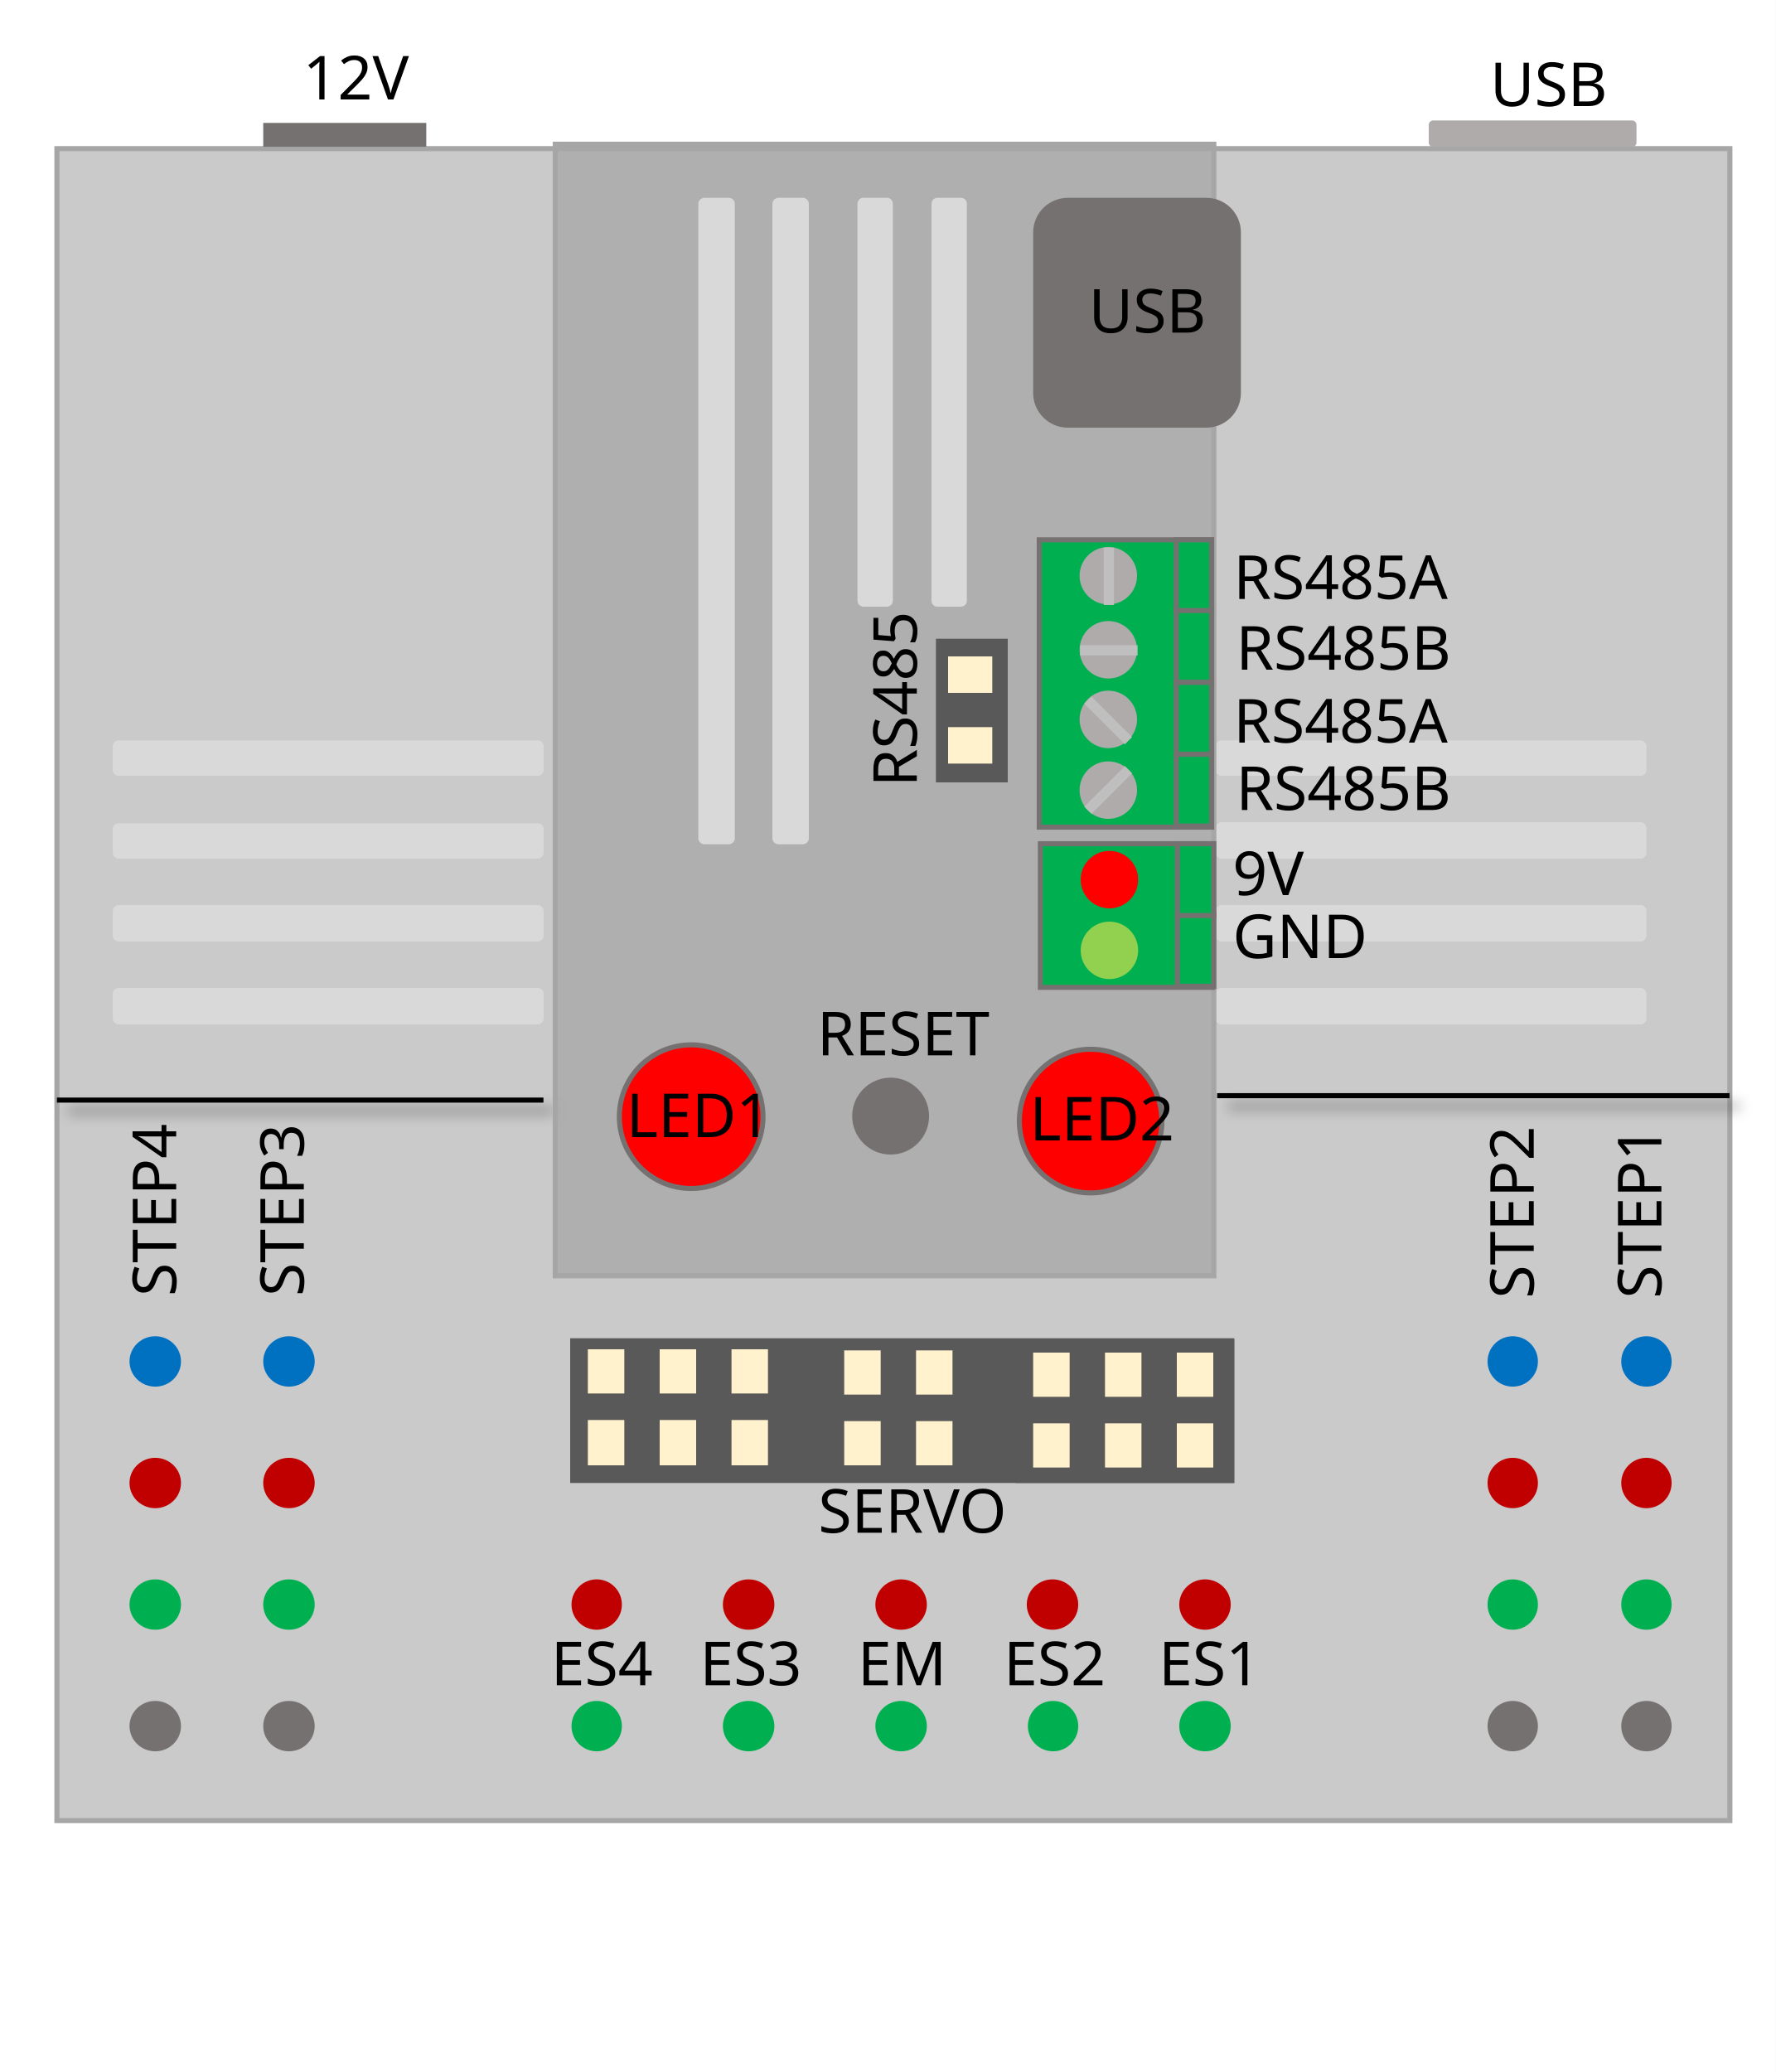
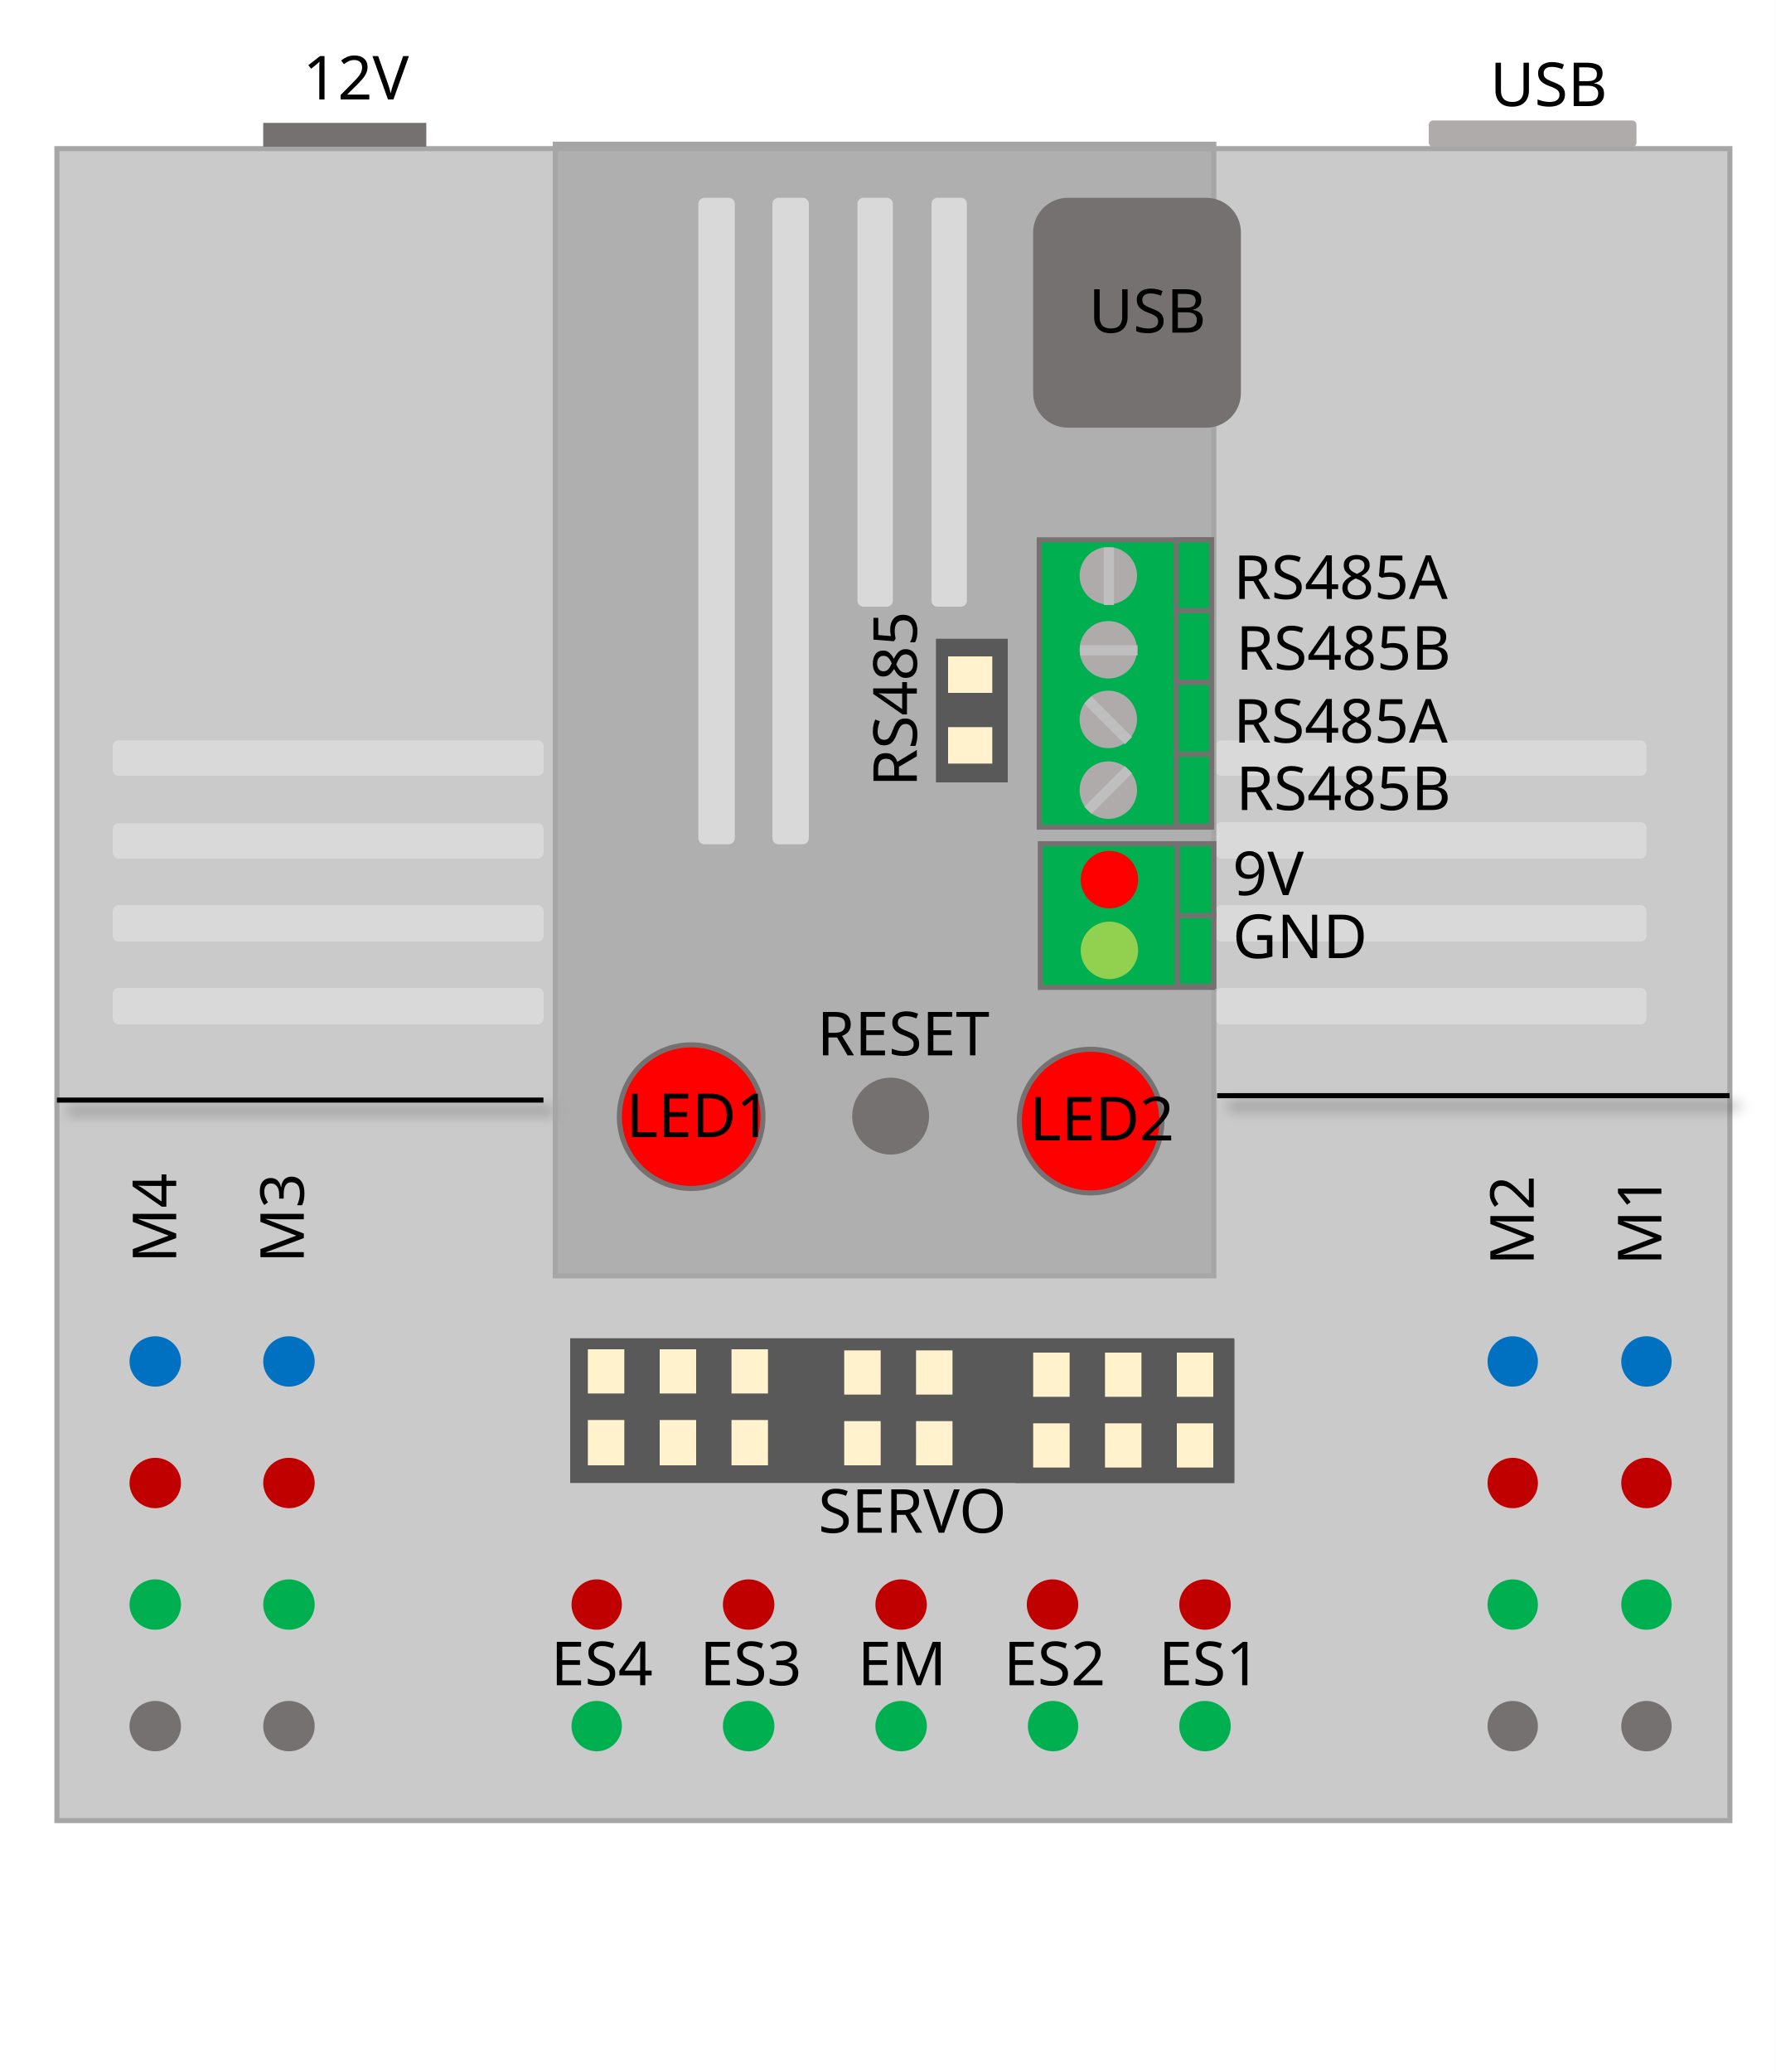
<svg xmlns="http://www.w3.org/2000/svg" width="1607" height="1875" xml:space="preserve" overflow="hidden">
  <defs>
    <filter id="fx0" x="-10%" y="-10%" width="120%" height="120%" filterUnits="userSpaceOnUse" primitiveUnits="userSpaceOnUse">
      <feComponentTransfer color-interpolation-filters="sRGB">
        <feFuncR type="discrete" tableValues="0 0" />
        <feFuncG type="discrete" tableValues="0 0" />
        <feFuncB type="discrete" tableValues="0 0" />
        <feFuncA type="linear" slope="0.4" intercept="0" />
      </feComponentTransfer>
      <feGaussianBlur stdDeviation="6.111 6.111" />
    </filter>
    <filter id="fx1" x="-10%" y="-10%" width="120%" height="120%" filterUnits="userSpaceOnUse" primitiveUnits="userSpaceOnUse">
      <feComponentTransfer color-interpolation-filters="sRGB">
        <feFuncR type="discrete" tableValues="0 0" />
        <feFuncG type="discrete" tableValues="0 0" />
        <feFuncB type="discrete" tableValues="0 0" />
        <feFuncA type="linear" slope="0.4" intercept="0" />
      </feComponentTransfer>
      <feGaussianBlur stdDeviation="6.111 6.111" />
    </filter>
    <clipPath id="clip2">
      <rect x="1828" y="88" width="1607" height="1875" />
    </clipPath>
  </defs>
  <g clip-path="url(#clip2)" transform="translate(-1828 -88)">
    <rect x="1828" y="88" width="1607" height="1875" fill="#FFFFFF" />
    <rect x="1879.5" y="222.5" width="1514" height="1513" stroke="#A6A6A6" stroke-width="4.583" stroke-miterlimit="8" fill="#A6A6A6" fill-opacity="0.588" />
    <path d="M2347.5 1540C2347.5 1528.68 2356.68 1519.5 2368 1519.5 2379.32 1519.5 2388.5 1528.68 2388.5 1540 2388.5 1551.32 2379.32 1560.5 2368 1560.5 2356.68 1560.5 2347.5 1551.32 2347.5 1540Z" stroke="#C00000" stroke-width="4.583" stroke-miterlimit="8" fill="#C00000" fill-rule="evenodd" />
    <path d="M2484.5 1540C2484.5 1528.68 2493.9 1519.5 2505.5 1519.5 2517.1 1519.5 2526.5 1528.68 2526.5 1540 2526.5 1551.32 2517.1 1560.5 2505.5 1560.5 2493.9 1560.5 2484.5 1551.32 2484.5 1540Z" stroke="#C00000" stroke-width="4.583" stroke-miterlimit="8" fill="#C00000" fill-rule="evenodd" />
    <path d="M2622.5 1540C2622.5 1528.68 2631.9 1519.5 2643.5 1519.5 2655.1 1519.5 2664.5 1528.68 2664.5 1540 2664.5 1551.32 2655.1 1560.5 2643.5 1560.5 2631.9 1560.5 2622.5 1551.32 2622.5 1540Z" stroke="#C00000" stroke-width="4.583" stroke-miterlimit="8" fill="#C00000" fill-rule="evenodd" />
    <path d="M2759.5 1540C2759.5 1528.68 2768.9 1519.5 2780.5 1519.5 2792.1 1519.5 2801.5 1528.68 2801.5 1540 2801.5 1551.32 2792.1 1560.5 2780.5 1560.5 2768.9 1560.5 2759.5 1551.32 2759.5 1540Z" stroke="#C00000" stroke-width="4.583" stroke-miterlimit="8" fill="#C00000" fill-rule="evenodd" />
    <path d="M2897.5 1540C2897.5 1528.68 2906.9 1519.5 2918.5 1519.5 2930.1 1519.5 2939.5 1528.68 2939.5 1540 2939.5 1551.32 2930.1 1560.5 2918.5 1560.5 2906.9 1560.5 2897.5 1551.32 2897.5 1540Z" stroke="#C00000" stroke-width="4.583" stroke-miterlimit="8" fill="#C00000" fill-rule="evenodd" />
    <path d="M2347.5 1650C2347.5 1638.68 2356.68 1629.5 2368 1629.5 2379.32 1629.5 2388.5 1638.68 2388.5 1650 2388.5 1661.32 2379.32 1670.5 2368 1670.5 2356.68 1670.5 2347.5 1661.32 2347.5 1650Z" stroke="#00B050" stroke-width="4.583" stroke-miterlimit="8" fill="#00B050" fill-rule="evenodd" />
    <path d="M2484.5 1650C2484.5 1638.68 2493.9 1629.5 2505.5 1629.5 2517.1 1629.5 2526.5 1638.68 2526.5 1650 2526.5 1661.32 2517.1 1670.5 2505.5 1670.5 2493.9 1670.5 2484.5 1661.32 2484.5 1650Z" stroke="#00B050" stroke-width="4.583" stroke-miterlimit="8" fill="#00B050" fill-rule="evenodd" />
    <path d="M2622.5 1650C2622.5 1638.68 2631.9 1629.5 2643.5 1629.5 2655.1 1629.5 2664.5 1638.68 2664.5 1650 2664.5 1661.32 2655.1 1670.5 2643.5 1670.5 2631.9 1670.5 2622.5 1661.32 2622.5 1650Z" stroke="#00B050" stroke-width="4.583" stroke-miterlimit="8" fill="#00B050" fill-rule="evenodd" />
    <path d="M2760.5 1650C2760.5 1638.68 2769.68 1629.5 2781 1629.5 2792.32 1629.5 2801.5 1638.68 2801.5 1650 2801.5 1661.32 2792.32 1670.5 2781 1670.5 2769.68 1670.5 2760.5 1661.32 2760.5 1650Z" stroke="#00B050" stroke-width="4.583" stroke-miterlimit="8" fill="#00B050" fill-rule="evenodd" />
    <path d="M2897.5 1650C2897.5 1638.68 2906.9 1629.5 2918.5 1629.5 2930.1 1629.5 2939.5 1638.68 2939.5 1650 2939.5 1661.32 2930.1 1670.5 2918.5 1670.5 2906.9 1670.5 2897.5 1661.32 2897.5 1650Z" stroke="#00B050" stroke-width="4.583" stroke-miterlimit="8" fill="#00B050" fill-rule="evenodd" />
    <path d="M3176.5 1540C3176.5 1528.68 3185.68 1519.5 3197 1519.5 3208.32 1519.5 3217.5 1528.68 3217.5 1540 3217.5 1551.32 3208.32 1560.5 3197 1560.5 3185.68 1560.5 3176.5 1551.32 3176.5 1540Z" stroke="#00B050" stroke-width="4.583" stroke-miterlimit="8" fill="#00B050" fill-rule="evenodd" />
    <path d="M3176.5 1650C3176.5 1638.68 3185.68 1629.5 3197 1629.5 3208.32 1629.5 3217.5 1638.68 3217.5 1650 3217.5 1661.32 3208.32 1670.5 3197 1670.5 3185.68 1670.5 3176.5 1661.32 3176.5 1650Z" stroke="#767171" stroke-width="4.583" stroke-miterlimit="8" fill="#767171" fill-rule="evenodd" />
    <path d="M3176.5 1320C3176.5 1308.68 3185.68 1299.5 3197 1299.5 3208.32 1299.5 3217.5 1308.68 3217.5 1320 3217.5 1331.32 3208.32 1340.5 3197 1340.5 3185.68 1340.5 3176.5 1331.32 3176.5 1320Z" stroke="#0070C0" stroke-width="4.583" stroke-miterlimit="8" fill="#0070C0" fill-rule="evenodd" />
    <path d="M3176.5 1430C3176.5 1418.68 3185.68 1409.5 3197 1409.5 3208.32 1409.5 3217.5 1418.68 3217.5 1430 3217.5 1441.32 3208.32 1450.5 3197 1450.5 3185.68 1450.5 3176.5 1441.32 3176.5 1430Z" stroke="#C00000" stroke-width="4.583" stroke-miterlimit="8" fill="#C00000" fill-rule="evenodd" />
    <path d="M3297.5 1540C3297.5 1528.68 3306.68 1519.5 3318 1519.5 3329.32 1519.5 3338.5 1528.68 3338.5 1540 3338.5 1551.32 3329.32 1560.5 3318 1560.5 3306.68 1560.5 3297.5 1551.32 3297.5 1540Z" stroke="#00B050" stroke-width="4.583" stroke-miterlimit="8" fill="#00B050" fill-rule="evenodd" />
    <path d="M3297.5 1650C3297.5 1638.68 3306.68 1629.5 3318 1629.5 3329.32 1629.5 3338.5 1638.68 3338.5 1650 3338.5 1661.32 3329.32 1670.5 3318 1670.5 3306.68 1670.5 3297.5 1661.32 3297.5 1650Z" stroke="#767171" stroke-width="4.583" stroke-miterlimit="8" fill="#767171" fill-rule="evenodd" />
    <path d="M3297.5 1320C3297.5 1308.68 3306.68 1299.5 3318 1299.5 3329.32 1299.5 3338.5 1308.68 3338.5 1320 3338.5 1331.32 3329.32 1340.5 3318 1340.5 3306.68 1340.5 3297.5 1331.32 3297.5 1320Z" stroke="#0070C0" stroke-width="4.583" stroke-miterlimit="8" fill="#0070C0" fill-rule="evenodd" />
    <path d="M3297.5 1430C3297.5 1418.68 3306.68 1409.5 3318 1409.5 3329.32 1409.5 3338.5 1418.68 3338.5 1430 3338.5 1441.32 3329.32 1450.5 3318 1450.5 3306.68 1450.5 3297.5 1441.32 3297.5 1430Z" stroke="#C00000" stroke-width="4.583" stroke-miterlimit="8" fill="#C00000" fill-rule="evenodd" />
    <path d="M1947.5 1540C1947.5 1528.68 1956.9 1519.5 1968.5 1519.5 1980.1 1519.5 1989.5 1528.68 1989.5 1540 1989.5 1551.32 1980.1 1560.5 1968.5 1560.5 1956.9 1560.5 1947.5 1551.32 1947.5 1540Z" stroke="#00B050" stroke-width="4.583" stroke-miterlimit="8" fill="#00B050" fill-rule="evenodd" />
    <path d="M1947.5 1650C1947.5 1638.68 1956.9 1629.5 1968.5 1629.5 1980.1 1629.5 1989.5 1638.68 1989.5 1650 1989.5 1661.32 1980.1 1670.5 1968.5 1670.5 1956.9 1670.5 1947.5 1661.32 1947.5 1650Z" stroke="#767171" stroke-width="4.583" stroke-miterlimit="8" fill="#767171" fill-rule="evenodd" />
    <path d="M1947.5 1320C1947.5 1308.68 1956.9 1299.5 1968.5 1299.5 1980.1 1299.5 1989.5 1308.68 1989.5 1320 1989.5 1331.32 1980.1 1340.5 1968.5 1340.5 1956.9 1340.5 1947.5 1331.32 1947.5 1320Z" stroke="#0070C0" stroke-width="4.583" stroke-miterlimit="8" fill="#0070C0" fill-rule="evenodd" />
    <path d="M1947.5 1430C1947.5 1418.68 1956.9 1409.5 1968.5 1409.5 1980.1 1409.5 1989.5 1418.68 1989.5 1430 1989.5 1441.32 1980.1 1450.5 1968.5 1450.5 1956.9 1450.5 1947.5 1441.32 1947.5 1430Z" stroke="#C00000" stroke-width="4.583" stroke-miterlimit="8" fill="#C00000" fill-rule="evenodd" />
    <path d="M2068.5 1540C2068.5 1528.68 2077.9 1519.5 2089.5 1519.5 2101.1 1519.5 2110.5 1528.68 2110.5 1540 2110.5 1551.32 2101.1 1560.5 2089.5 1560.5 2077.9 1560.5 2068.5 1551.32 2068.5 1540Z" stroke="#00B050" stroke-width="4.583" stroke-miterlimit="8" fill="#00B050" fill-rule="evenodd" />
    <path d="M2068.5 1650C2068.5 1638.68 2077.9 1629.5 2089.5 1629.5 2101.1 1629.5 2110.5 1638.68 2110.5 1650 2110.5 1661.32 2101.1 1670.5 2089.5 1670.5 2077.9 1670.5 2068.5 1661.32 2068.5 1650Z" stroke="#767171" stroke-width="4.583" stroke-miterlimit="8" fill="#767171" fill-rule="evenodd" />
    <path d="M2068.5 1320C2068.5 1308.68 2077.9 1299.5 2089.5 1299.5 2101.1 1299.5 2110.5 1308.68 2110.5 1320 2110.5 1331.32 2101.1 1340.5 2089.5 1340.5 2077.9 1340.5 2068.5 1331.32 2068.5 1320Z" stroke="#0070C0" stroke-width="4.583" stroke-miterlimit="8" fill="#0070C0" fill-rule="evenodd" />
    <path d="M2068.5 1430C2068.5 1418.68 2077.9 1409.5 2089.5 1409.5 2101.1 1409.5 2110.5 1418.68 2110.5 1430 2110.5 1441.32 2101.1 1450.5 2089.5 1450.5 2077.9 1450.5 2068.5 1441.32 2068.5 1430Z" stroke="#C00000" stroke-width="4.583" stroke-miterlimit="8" fill="#C00000" fill-rule="evenodd" />
    <rect x="2344" y="1299" width="601" height="131" fill="#595959" />
    <rect x="2360" y="1309" width="33" height="40" fill="#FFF2CC" />
    <rect x="2425" y="1309" width="33" height="40" fill="#FFF2CC" />
    <rect x="2490" y="1309" width="33" height="40" fill="#FFF2CC" />
    <rect x="2344" y="1362" width="198" height="65" fill="#595959" />
    <rect x="2360" y="1373" width="33" height="41" fill="#FFF2CC" />
    <rect x="2425" y="1373" width="33" height="41" fill="#FFF2CC" />
    <rect x="2490" y="1373" width="33" height="41" fill="#FFF2CC" />
    <rect x="2747" y="1300" width="198" height="65" fill="#595959" />
    <rect x="2763" y="1312" width="33" height="40" fill="#FFF2CC" />
    <rect x="2828" y="1312" width="33" height="40" fill="#FFF2CC" />
    <rect x="2893" y="1312" width="33" height="40" fill="#FFF2CC" />
    <rect x="2747" y="1365" width="198" height="65" fill="#595959" />
    <rect x="2763" y="1376" width="33" height="40" fill="#FFF2CC" />
    <rect x="2828" y="1376" width="33" height="40" fill="#FFF2CC" />
    <rect x="2893" y="1376" width="33" height="40" fill="#FFF2CC" />
    <rect x="2592" y="1310" width="33" height="40" fill="#FFF2CC" />
    <rect x="2657" y="1310" width="33" height="40" fill="#FFF2CC" />
    <rect x="2592" y="1374" width="33" height="40" fill="#FFF2CC" />
    <rect x="2657" y="1374" width="33" height="40" fill="#FFF2CC" />
    <text font-family="Calibri,Calibri_MSFontService,sans-serif" font-weight="400" font-size="55" transform="matrix(1 0 0 1 2604.17 1613)">EM</text>
    <text font-family="Calibri,Calibri_MSFontService,sans-serif" font-weight="400" font-size="55" transform="matrix(1 0 0 1 2876.58 1613)">ES1</text>
    <text font-family="Calibri,Calibri_MSFontService,sans-serif" font-weight="400" font-size="55" transform="matrix(1 0 0 1 2736.33 1613)">ES2</text>
    <text font-family="Calibri,Calibri_MSFontService,sans-serif" font-weight="400" font-size="55" transform="matrix(1 0 0 1 2461.33 1613)">ES3</text>
    <text font-family="Calibri,Calibri_MSFontService,sans-serif" font-weight="400" font-size="55" transform="matrix(1 0 0 1 2326.58 1613)">ES4</text>
-     <text font-family="Calibri,Calibri_MSFontService,sans-serif" font-weight="400" font-size="55" transform="matrix(-1.83697e-16 -1 1 -1.83697e-16 3331.51 1263)">STEP1</text>
-     <text font-family="Calibri,Calibri_MSFontService,sans-serif" font-weight="400" font-size="55" transform="matrix(-1.83697e-16 -1 1 -1.83697e-16 3216.01 1263)">STEP2</text>
-     <text font-family="Calibri,Calibri_MSFontService,sans-serif" font-weight="400" font-size="55" transform="matrix(-1.83697e-16 -1 1 -1.83697e-16 2102.95 1261)">STEP3</text>
-     <text font-family="Calibri,Calibri_MSFontService,sans-serif" font-weight="400" font-size="55" transform="matrix(-1.83697e-16 -1 1 -1.83697e-16 1987.45 1261)">STEP4</text>
+     <text font-family="Calibri,Calibri_MSFontService,sans-serif" font-weight="400" font-size="55" transform="matrix(-1.83697e-16 -1 1 -1.83697e-16 3331.51 1233)">M1</text>
+     <text font-family="Calibri,Calibri_MSFontService,sans-serif" font-weight="400" font-size="55" transform="matrix(-1.83697e-16 -1 1 -1.83697e-16 3216.01 1233)">M2</text>
+     <text font-family="Calibri,Calibri_MSFontService,sans-serif" font-weight="400" font-size="55" transform="matrix(-1.83697e-16 -1 1 -1.83697e-16 2102.95 1231)">M3</text>
+     <text font-family="Calibri,Calibri_MSFontService,sans-serif" font-weight="400" font-size="55" transform="matrix(-1.83697e-16 -1 1 -1.83697e-16 1987.45 1231)">M4</text>
    <text font-family="Calibri,Calibri_MSFontService,sans-serif" font-weight="400" font-size="55" transform="matrix(1 0 0 1 2568.51 1475)">SERVO</text>
    <rect x="2068.5" y="201.5" width="143" height="17" stroke="#767171" stroke-width="4.583" stroke-miterlimit="8" fill="#767171" />
    <text font-family="Calibri,Calibri_MSFontService,sans-serif" font-weight="400" font-size="55" transform="matrix(1 0 0 1 2102.15 178)">12V</text>
    <path d="M3121 201C3121 198.791 3122.79 197 3125 197L3305 197C3307.21 197 3309 198.791 3309 201L3309 217C3309 219.209 3307.21 221 3305 221L3125 221C3122.79 221 3121 219.209 3121 217Z" fill="#AFABAB" fill-rule="evenodd" />
    <text font-family="Calibri,Calibri_MSFontService,sans-serif" font-weight="400" font-size="55" transform="matrix(1 0 0 1 3176.45 184)">USB</text>
    <g filter="url(#fx0)" transform="translate(1869 1071)">
      <g>
        <path d="M20.223 22.223 460.536 22.223" stroke="#000000" stroke-width="5" stroke-miterlimit="8" fill="none" fill-rule="evenodd" />
      </g>
    </g>
    <path d="M1879.5 1083.5 2319.81 1083.5" stroke="#000000" stroke-width="4.583" stroke-miterlimit="8" fill="none" fill-rule="evenodd" />
    <g filter="url(#fx1)" transform="translate(2919 1067)">
      <g>
        <path d="M20.223 22.223 483.916 22.223" stroke="#000000" stroke-width="5" stroke-miterlimit="8" fill="none" fill-rule="evenodd" />
      </g>
    </g>
    <path d="M2929.5 1079.5 3393.19 1079.5" stroke="#000000" stroke-width="4.583" stroke-miterlimit="8" fill="none" fill-rule="evenodd" />
    <path d="M1935.5 1015C1932.46 1015 1930 1012.54 1930 1009.5L1930 987.5C1930 984.463 1932.46 982 1935.5 982L2314.5 982C2317.54 982 2320 984.463 2320 987.5L2320 1009.5C2320 1012.54 2317.54 1015 2314.5 1015Z" fill="#D9D9D9" fill-rule="evenodd" />
    <path d="M1935.5 940C1932.46 940 1930 937.538 1930 934.5L1930 912.5C1930 909.463 1932.46 907 1935.5 907L2314.5 907C2317.54 907 2320 909.463 2320 912.5L2320 934.5C2320 937.538 2317.54 940 2314.5 940Z" fill="#D9D9D9" fill-rule="evenodd" />
    <path d="M1935.33 865C1932.39 865 1930 862.612 1930 859.667L1930 838.334C1930 835.388 1932.39 833 1935.33 833L2314.67 833C2317.61 833 2320 835.388 2320 838.334L2320 859.667C2320 862.612 2317.61 865 2314.67 865Z" fill="#D9D9D9" fill-rule="evenodd" />
    <path d="M1935.33 790C1932.39 790 1930 787.612 1930 784.667L1930 763.334C1930 760.388 1932.39 758 1935.33 758L2314.67 758C2317.61 758 2320 760.388 2320 763.334L2320 784.667C2320 787.612 2317.61 790 2314.67 790Z" fill="#D9D9D9" fill-rule="evenodd" />
    <path d="M2933.5 1015C2930.46 1015 2928 1012.54 2928 1009.5L2928 987.5C2928 984.463 2930.46 982 2933.5 982L3312.5 982C3315.54 982 3318 984.463 3318 987.5L3318 1009.5C3318 1012.54 3315.54 1015 3312.5 1015Z" fill="#D9D9D9" fill-rule="evenodd" />
    <path d="M2933.5 940C2930.46 940 2928 937.538 2928 934.5L2928 912.5C2928 909.463 2930.46 907 2933.5 907L3312.5 907C3315.54 907 3318 909.463 3318 912.5L3318 934.5C3318 937.538 3315.54 940 3312.5 940Z" fill="#D9D9D9" fill-rule="evenodd" />
    <path d="M2933.5 865C2930.46 865 2928 862.537 2928 859.5L2928 837.5C2928 834.462 2930.46 832 2933.5 832L3312.5 832C3315.54 832 3318 834.462 3318 837.5L3318 859.5C3318 862.537 3315.54 865 3312.5 865Z" fill="#D9D9D9" fill-rule="evenodd" />
    <path d="M2933.33 790C2930.39 790 2928 787.612 2928 784.667L2928 763.334C2928 760.388 2930.39 758 2933.33 758L3312.67 758C3315.61 758 3318 760.388 3318 763.334L3318 784.667C3318 787.612 3315.61 790 3312.67 790Z" fill="#D9D9D9" fill-rule="evenodd" />
    <rect x="2330.5" y="218.5" width="596" height="1024" stroke="#A6A6A6" stroke-width="4.583" stroke-miterlimit="8" fill="#A6A6A6" fill-opacity="0.749" />
    <rect x="2768.5" y="576.5" width="156" height="260" stroke="#767171" stroke-width="4.583" stroke-miterlimit="8" fill="#00B050" />
    <path d="M2857 803C2857 817.359 2845.36 829 2831 829 2816.64 829 2805 817.359 2805 803 2805 788.641 2816.64 777 2831 777 2845.36 777 2857 788.641 2857 803Z" fill="#AFABAB" fill-rule="evenodd" />
    <path d="M2857 739C2857 753.359 2845.36 765 2831 765 2816.64 765 2805 753.359 2805 739 2805 724.641 2816.64 713 2831 713 2845.36 713 2857 724.641 2857 739Z" fill="#AFABAB" fill-rule="evenodd" />
    <path d="M2857 676C2857 690.359 2845.36 702 2831 702 2816.64 702 2805 690.359 2805 676 2805 661.641 2816.64 650 2831 650 2845.36 650 2857 661.641 2857 676Z" fill="#AFABAB" fill-rule="evenodd" />
    <path d="M2857 609C2857 623.359 2845.36 635 2831 635 2816.64 635 2805 623.359 2805 609 2805 594.641 2816.64 583 2831 583 2845.36 583 2857 594.641 2857 609Z" fill="#AFABAB" fill-rule="evenodd" />
    <rect x="2892.5" y="770.5" width="32" height="65" stroke="#767171" stroke-width="4.583" stroke-miterlimit="8" fill="#00B050" />
    <rect x="2892.5" y="576.5" width="32" height="65" stroke="#767171" stroke-width="4.583" stroke-miterlimit="8" fill="#00B050" />
    <rect x="2892.5" y="640.5" width="32" height="65" stroke="#767171" stroke-width="4.583" stroke-miterlimit="8" fill="#00B050" />
    <rect x="2892.5" y="705.5" width="32" height="65" stroke="#767171" stroke-width="4.583" stroke-miterlimit="8" fill="#00B050" />
    <path d="M0 0 36.748 36.748" stroke="#BFBFBF" stroke-width="9.167" stroke-miterlimit="8" fill="none" fill-rule="evenodd" transform="matrix(-1 1.22465e-16 1.22465e-16 1 2849.25 784.5)" />
    <path d="M2849.25 758.248 2812.5 721.5" stroke="#BFBFBF" stroke-width="9.167" stroke-miterlimit="8" fill="none" fill-rule="evenodd" />
    <path d="M2857.47 676.5 2805.5 676.5" stroke="#BFBFBF" stroke-width="9.167" stroke-miterlimit="8" fill="none" fill-rule="evenodd" />
    <path d="M0 0 0 51.968" stroke="#BFBFBF" stroke-width="9.167" stroke-miterlimit="8" fill="none" fill-rule="evenodd" transform="matrix(-1 1.22465e-16 1.22465e-16 1 2831.5 583.5)" />
    <rect x="2675" y="666" width="65" height="130" fill="#595959" />
    <rect x="2686" y="746" width="40" height="33" fill="#FFF2CC" />
    <rect x="2686" y="682" width="40" height="33" fill="#FFF2CC" />
    <text font-family="Calibri,Calibri_MSFontService,sans-serif" font-weight="400" font-size="55" transform="matrix(1 0 0 1 2946.55 821)">RS485B</text>
    <text font-family="Calibri,Calibri_MSFontService,sans-serif" font-weight="400" font-size="55" transform="matrix(1 0 0 1 2944.24 630)">RS485A</text>
    <text font-family="Calibri,Calibri_MSFontService,sans-serif" font-weight="400" font-size="55" transform="matrix(1 0 0 1 2946.55 694)">RS485B</text>
    <text font-family="Calibri,Calibri_MSFontService,sans-serif" font-weight="400" font-size="55" transform="matrix(1 0 0 1 2944.24 760)">RS485A</text>
    <text font-family="Calibri,Calibri_MSFontService,sans-serif" font-weight="400" font-size="55" transform="matrix(1 0 0 1 2943.51 898)">9V</text>
    <path d="M2601.5 1098C2601.5 1080.05 2616.05 1065.5 2634 1065.5 2651.95 1065.5 2666.5 1080.05 2666.5 1098 2666.5 1115.95 2651.95 1130.5 2634 1130.5 2616.05 1130.5 2601.5 1115.95 2601.5 1098Z" stroke="#767171" stroke-width="4.583" stroke-miterlimit="8" fill="#767171" fill-rule="evenodd" />
    <path d="M2388.5 1098.5C2388.5 1062.6 2417.6 1033.5 2453.5 1033.5 2489.4 1033.5 2518.5 1062.6 2518.5 1098.5 2518.5 1134.4 2489.4 1163.5 2453.5 1163.5 2417.6 1163.5 2388.5 1134.4 2388.5 1098.5Z" stroke="#767171" stroke-width="4.583" stroke-miterlimit="8" fill="#FF0000" fill-rule="evenodd" />
    <path d="M2750.5 1102.5C2750.5 1066.6 2779.38 1037.5 2815 1037.5 2850.62 1037.5 2879.5 1066.6 2879.5 1102.5 2879.5 1138.4 2850.62 1167.5 2815 1167.5 2779.38 1167.5 2750.5 1138.4 2750.5 1102.5Z" stroke="#767171" stroke-width="4.583" stroke-miterlimit="8" fill="#FF0000" fill-rule="evenodd" />
    <text font-family="Calibri,Calibri_MSFontService,sans-serif" font-weight="400" font-size="55" transform="matrix(1 0 0 1 2567.42 1043)">RESET</text>
    <text font-family="Calibri,Calibri_MSFontService,sans-serif" font-weight="400" font-size="55" transform="matrix(1 0 0 1 2759.75 1120)">LED2</text>
    <text font-family="Calibri,Calibri_MSFontService,sans-serif" font-weight="400" font-size="55" transform="matrix(1 0 0 1 2394.74 1117)">LED1</text>
    <text font-family="Calibri,Calibri_MSFontService,sans-serif" font-weight="400" font-size="55" transform="matrix(-1.83697e-16 -1 1 -1.83697e-16 2657.71 800)">RS485</text>
    <path d="M2527 272.5C2527 269.463 2529.46 267 2532.5 267L2554.5 267C2557.54 267 2560 269.463 2560 272.5L2560 846.5C2560 849.538 2557.54 852 2554.5 852L2532.5 852C2529.46 852 2527 849.538 2527 846.5Z" fill="#D9D9D9" fill-rule="evenodd" />
    <path d="M2460 272.5C2460 269.463 2462.46 267 2465.5 267L2487.5 267C2490.54 267 2493 269.463 2493 272.5L2493 846.5C2493 849.538 2490.54 852 2487.5 852L2465.5 852C2462.46 852 2460 849.538 2460 846.5Z" fill="#D9D9D9" fill-rule="evenodd" />
    <path d="M2763 298.334C2763 281.029 2777.03 267 2794.33 267L2919.67 267C2936.97 267 2951 281.029 2951 298.334L2951 443.666C2951 460.971 2936.97 475 2919.67 475L2794.33 475C2777.03 475 2763 460.971 2763 443.666Z" fill="#767171" fill-rule="evenodd" />
    <text font-family="Calibri,Calibri_MSFontService,sans-serif" font-weight="400" font-size="55" transform="matrix(1 0 0 1 2813.25 389)">USB</text>
    <rect x="2769.5" y="851.5" width="156" height="130" stroke="#767171" stroke-width="4.583" stroke-miterlimit="8" fill="#00B050" />
    <path d="M2858 948C2858 962.359 2846.36 974 2832 974 2817.64 974 2806 962.359 2806 948 2806 933.641 2817.64 922 2832 922 2846.36 922 2858 933.641 2858 948Z" fill="#92D050" fill-rule="evenodd" />
    <path d="M2858 884C2858 898.359 2846.36 910 2832 910 2817.64 910 2806 898.359 2806 884 2806 869.641 2817.64 858 2832 858 2846.36 858 2858 869.641 2858 884Z" fill="#FF0000" fill-rule="evenodd" />
    <rect x="2893.5" y="915.5" width="33" height="65" stroke="#767171" stroke-width="4.583" stroke-miterlimit="8" fill="#00B050" />
    <rect x="2893.5" y="851.5" width="33" height="65" stroke="#767171" stroke-width="4.583" stroke-miterlimit="8" fill="#00B050" />
    <path d="M2671 272.334C2671 269.388 2673.39 267 2676.33 267L2697.67 267C2700.61 267 2703 269.388 2703 272.334L2703 631.666C2703 634.612 2700.61 637 2697.67 637L2676.33 637C2673.39 637 2671 634.612 2671 631.666Z" fill="#D9D9D9" fill-rule="evenodd" />
    <path d="M2604 272.334C2604 269.388 2606.39 267 2609.33 267L2630.67 267C2633.61 267 2636 269.388 2636 272.334L2636 631.666C2636 634.612 2633.61 637 2630.67 637L2609.33 637C2606.39 637 2604 634.612 2604 631.666Z" fill="#D9D9D9" fill-rule="evenodd" />
    <text font-family="Calibri,Calibri_MSFontService,sans-serif" font-weight="400" font-size="55" transform="matrix(1 0 0 1 2943.51 955)">GND</text>
  </g>
</svg>
